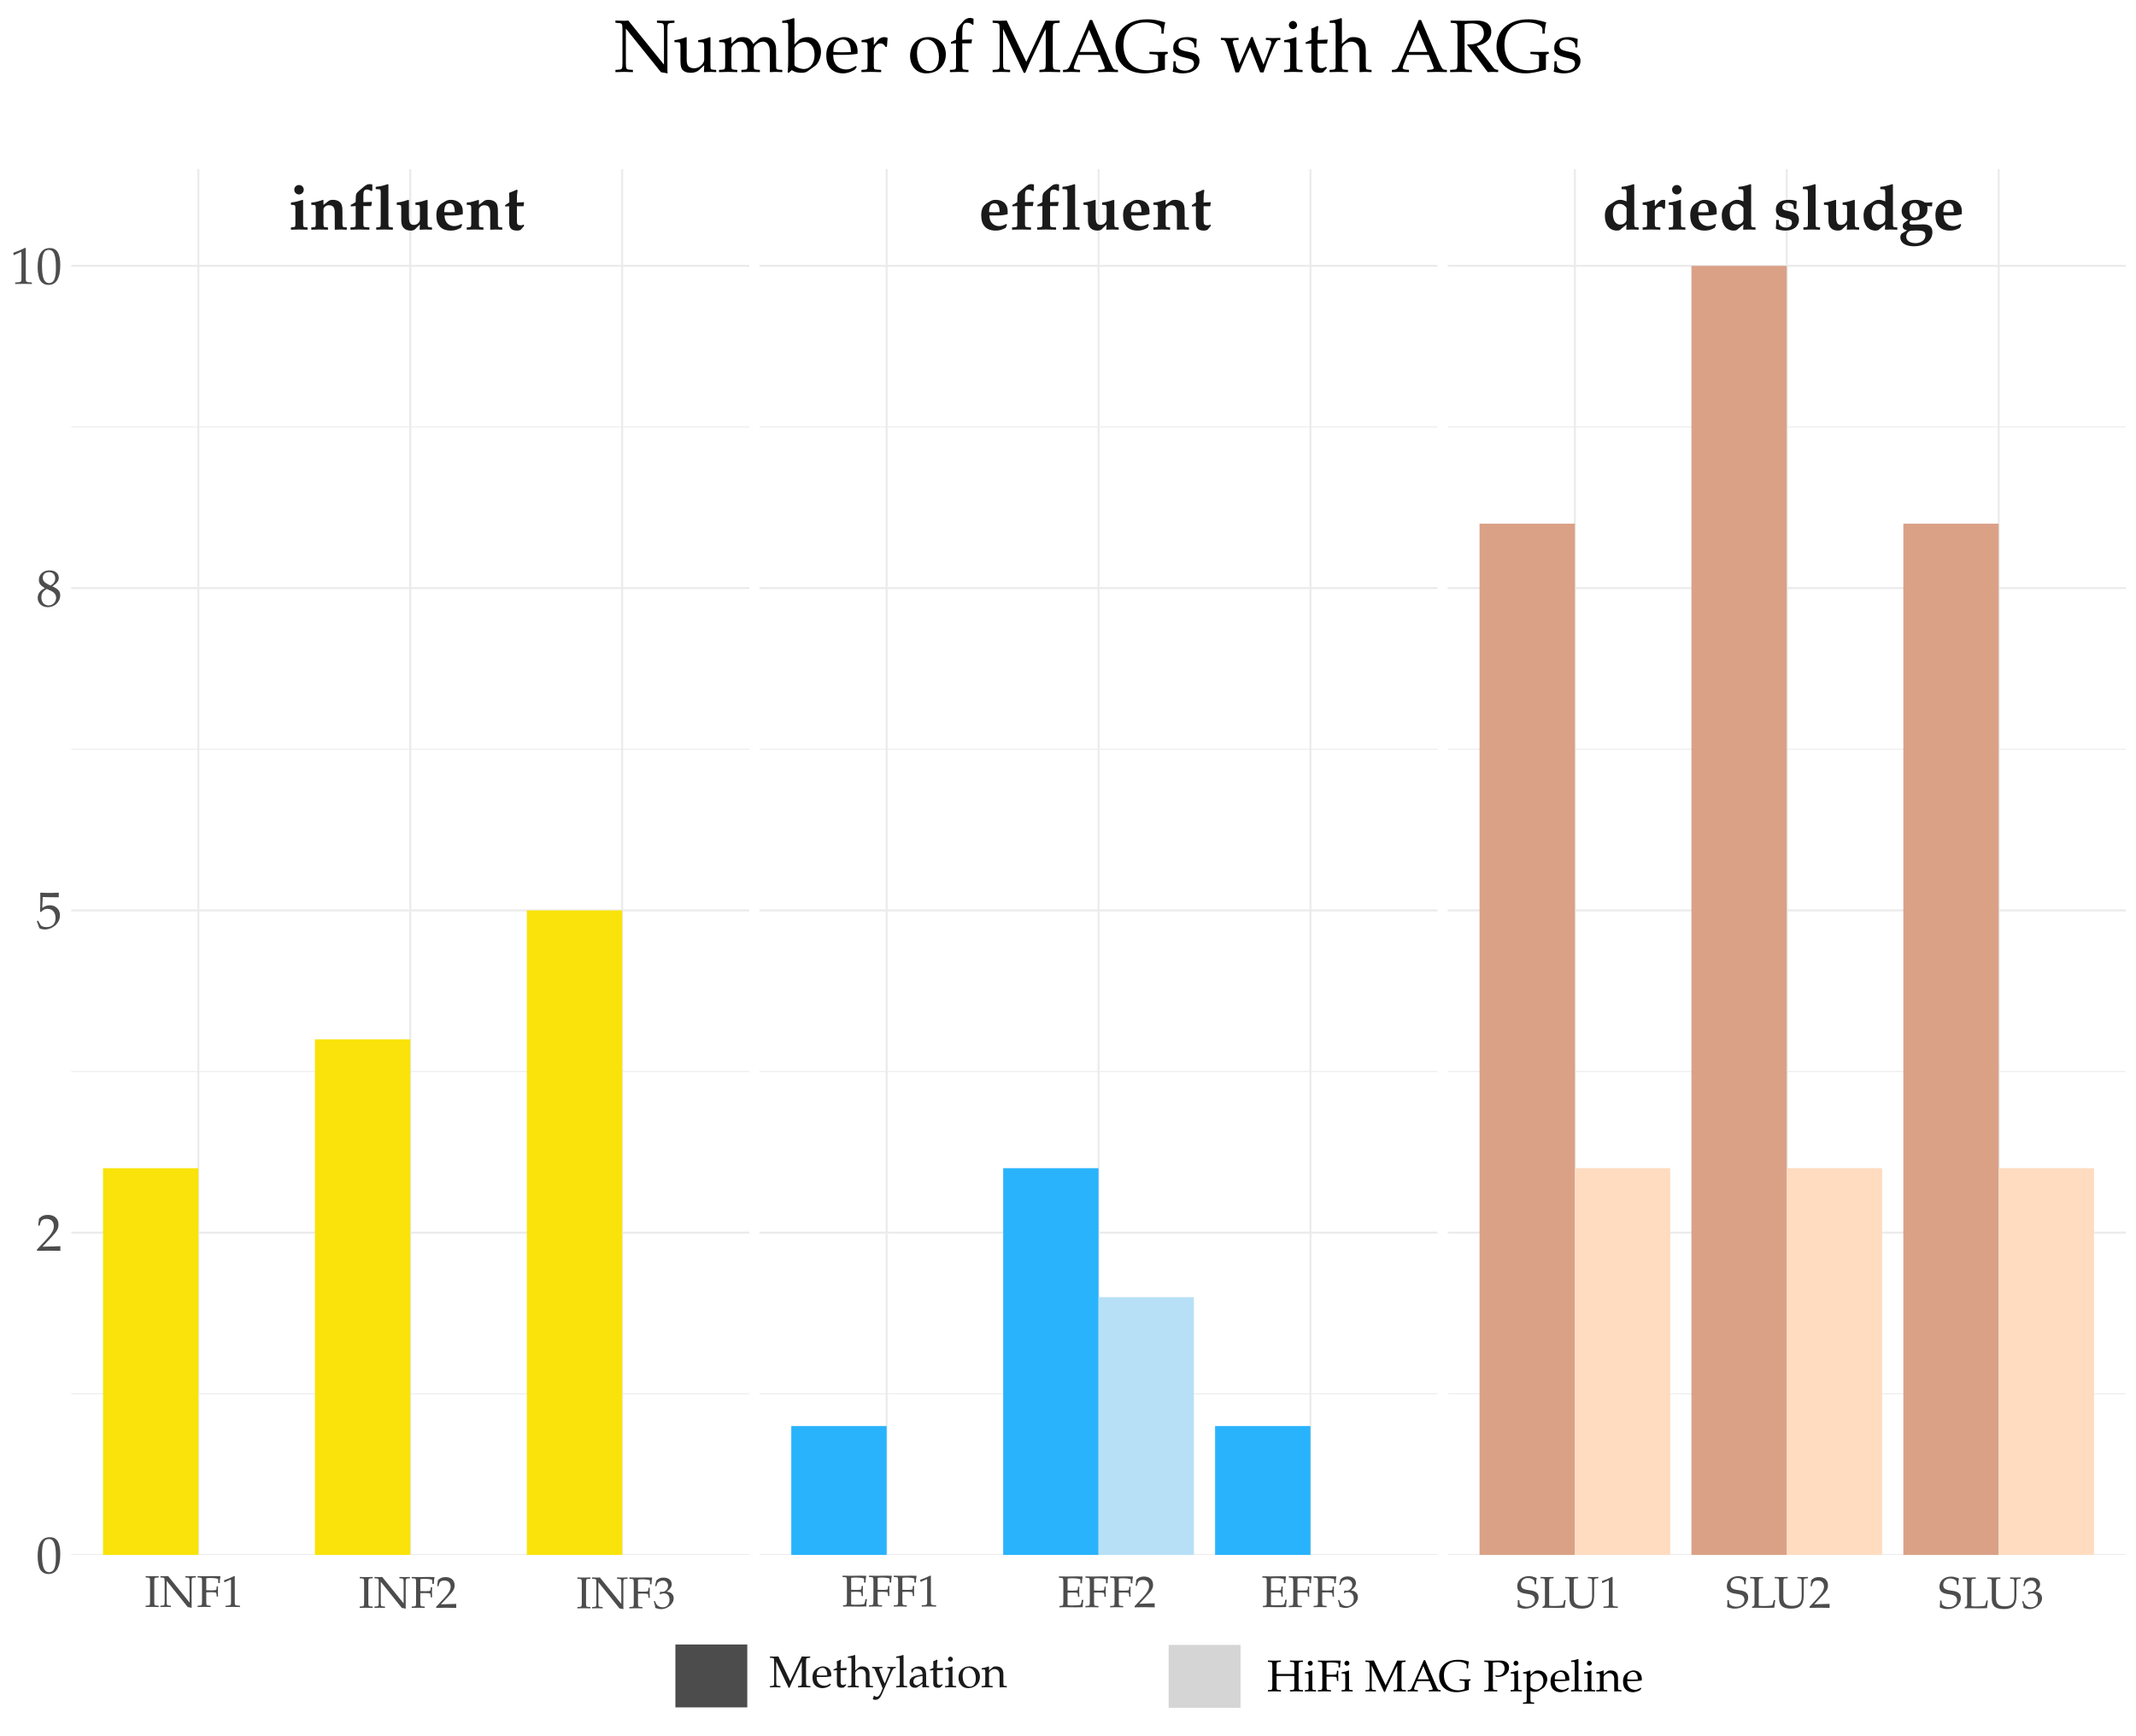
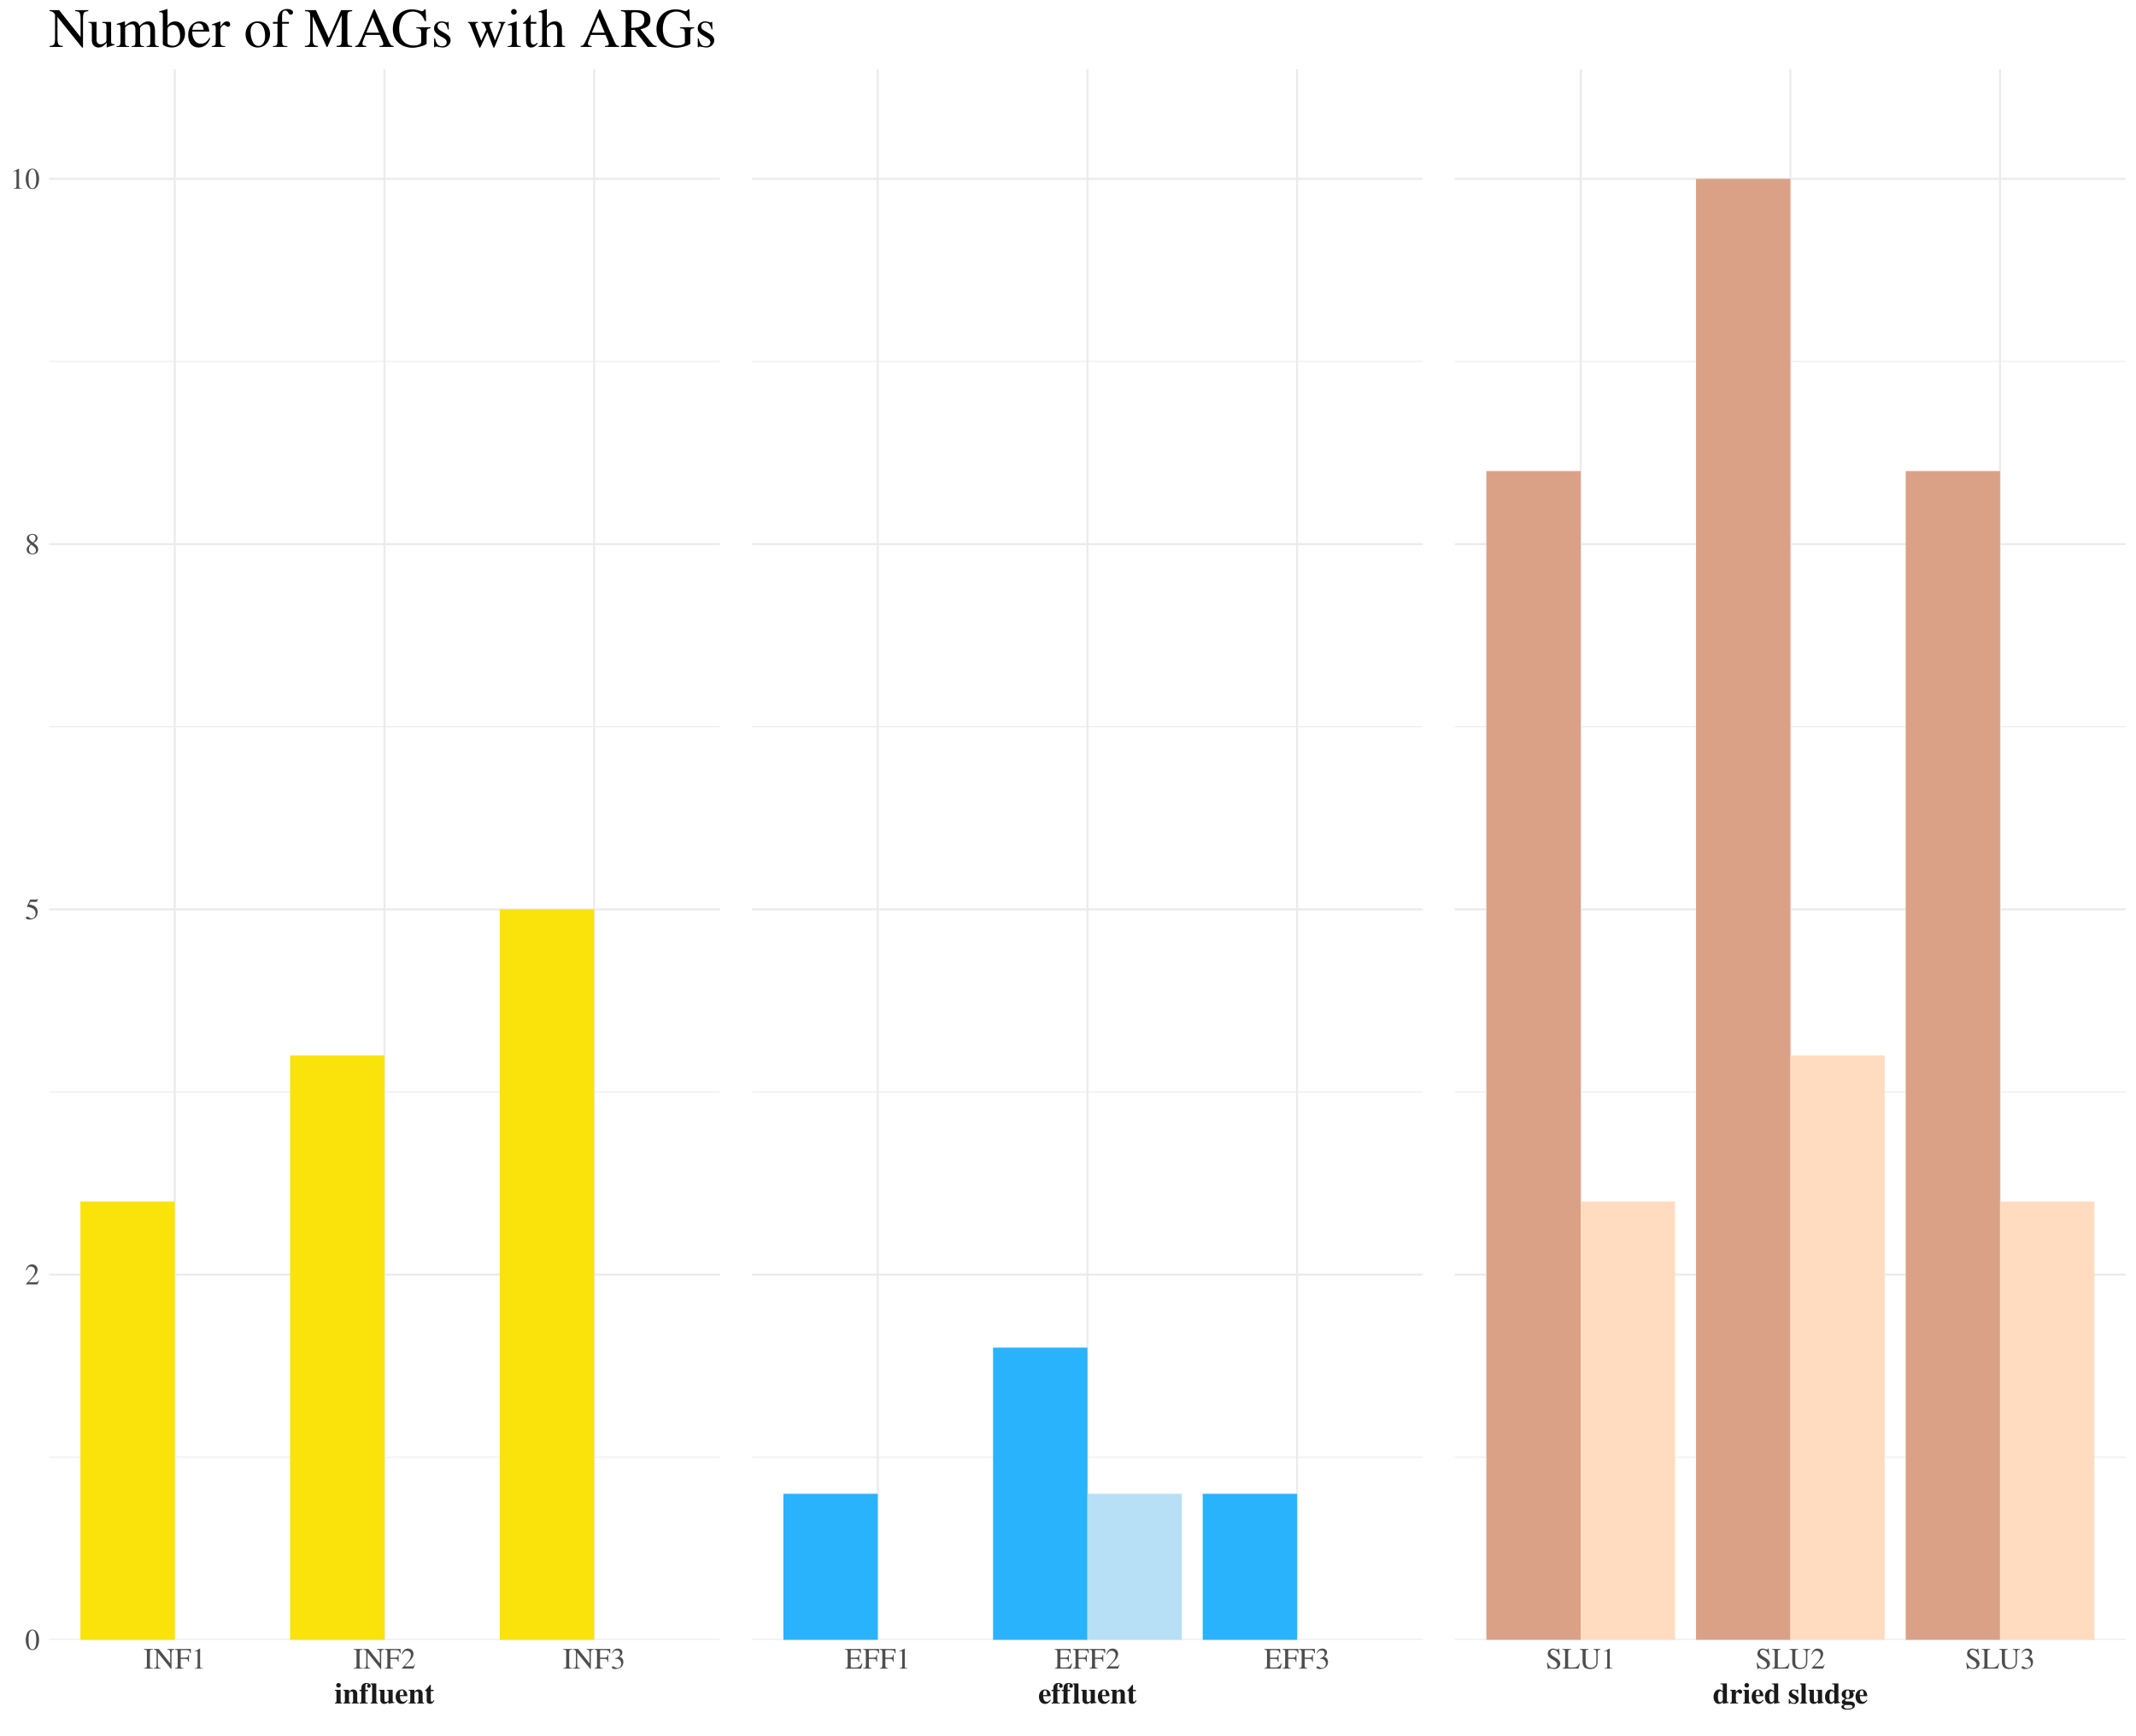
- <svg xmlns="http://www.w3.org/2000/svg" class="svglite" width="1152.00pt" height="936.00pt" viewBox="0 0 1152.00 936.00" version="1.1" id="svg73">
-   <defs id="defs1">
-     <style type="text/css" id="style1">
+ <svg xmlns="http://www.w3.org/2000/svg" width="1152.00pt" height="936.00pt" viewBox="0 0 1152.00 936.00">
+   <g class="svglite">
+     <defs>
+       <style type="text/css">
    .svglite line, .svglite polyline, .svglite polygon, .svglite path, .svglite rect, .svglite circle {
      fill: none;
      stroke: #000000;
      stroke-linecap: round;
      stroke-linejoin: round;
      stroke-miterlimit: 10.00;
    }
    .svglite text {
      white-space: pre;
    }
+     .svglite g.glyphgroup path {
+       fill: inherit;
+       stroke: none;
+     }
  </style>
-   </defs>
-   <rect width="100%" height="100%" style="stroke: none; fill: none;" id="rect1" />
-   <defs id="defs2">
-     <clipPath id="cpMC4wMHwxMTUyLjAwfDAuMDB8OTM2LjAw">
-       <rect x="0.00" y="0.00" width="1152.00" height="936.00" id="rect2" />
-     </clipPath>
-   </defs>
-   <g clip-path="url(#cpMC4wMHwxMTUyLjAwfDAuMDB8OTM2LjAw)" id="g2" />
-   <defs id="defs3">
-     <clipPath id="cpMzguNDJ8NDA0LjEzfDkxLjI0fDgzOC43MA==">
-       <rect x="38.42" y="91.24" width="365.71" height="747.46" id="rect3" />
-     </clipPath>
-   </defs>
-   <g clip-path="url(#cpMzguNDJ8NDA0LjEzfDkxLjI0fDgzOC43MA==)" id="g19">
-     <polyline points="38.42,751.79 404.13,751.79 " style="stroke-width: 0.53; stroke: #EBEBEB; stroke-linecap: butt;" id="polyline3" />
-     <polyline points="38.42,577.96 404.13,577.96 " style="stroke-width: 0.53; stroke: #EBEBEB; stroke-linecap: butt;" id="polyline4" />
-     <polyline points="38.42,404.13 404.13,404.13 " style="stroke-width: 0.53; stroke: #EBEBEB; stroke-linecap: butt;" id="polyline5" />
-     <polyline points="38.42,230.30 404.13,230.30 " style="stroke-width: 0.53; stroke: #EBEBEB; stroke-linecap: butt;" id="polyline6" />
-     <polyline points="38.42,838.70 404.13,838.70 " style="stroke-width: 1.07; stroke: #EBEBEB; stroke-linecap: butt;" id="polyline7" />
-     <polyline points="38.42,664.87 404.13,664.87 " style="stroke-width: 1.07; stroke: #EBEBEB; stroke-linecap: butt;" id="polyline8" />
-     <polyline points="38.42,491.04 404.13,491.04 " style="stroke-width: 1.07; stroke: #EBEBEB; stroke-linecap: butt;" id="polyline9" />
-     <polyline points="38.42,317.21 404.13,317.21 " style="stroke-width: 1.07; stroke: #EBEBEB; stroke-linecap: butt;" id="polyline10" />
-     <polyline points="38.42,143.39 404.13,143.39 " style="stroke-width: 1.07; stroke: #EBEBEB; stroke-linecap: butt;" id="polyline11" />
-     <polyline points="106.99,838.70 106.99,91.24 " style="stroke-width: 1.07; stroke: #EBEBEB; stroke-linecap: butt;" id="polyline12" />
-     <polyline points="221.28,838.70 221.28,91.24 " style="stroke-width: 1.07; stroke: #EBEBEB; stroke-linecap: butt;" id="polyline13" />
-     <polyline points="335.56,838.70 335.56,91.24 " style="stroke-width: 1.07; stroke: #EBEBEB; stroke-linecap: butt;" id="polyline14" />
-     <rect x="55.56" y="630.11" width="51.43" height="208.59" style="stroke-width: 1.07; stroke: none; stroke-linecap: butt; stroke-linejoin: miter; fill: #F9E30A;" id="rect14" />
-     <rect x="169.85" y="560.57" width="51.43" height="278.13" style="stroke-width: 1.07; stroke: none; stroke-linecap: butt; stroke-linejoin: miter; fill: #F9E30A;" id="rect15" />
-     <rect x="284.13" y="491.04" width="51.43" height="347.66" style="stroke-width: 1.07; stroke: none; stroke-linecap: butt; stroke-linejoin: miter; fill: #F9E30A;" id="rect16" />
-     <rect x="106.99" y="838.70" width="51.43" height="0.00" style="stroke-width: 1.07; stroke: none; stroke-linecap: butt; stroke-linejoin: miter; fill: #F9F5DE;" id="rect17" />
-     <rect x="221.28" y="838.70" width="51.43" height="0.00" style="stroke-width: 1.07; stroke: none; stroke-linecap: butt; stroke-linejoin: miter; fill: #F9F5DE;" id="rect18" />
-     <rect x="335.56" y="838.70" width="51.43" height="0.00" style="stroke-width: 1.07; stroke: none; stroke-linecap: butt; stroke-linejoin: miter; fill: #F9F5DE;" id="rect19" />
+     </defs>
+     <rect width="100%" height="100%" style="stroke: none; fill: none;" />
+     <defs>
+       <clipPath id="cpMC4wMHwxMTUyLjAwfDAuMDB8OTM2LjAw">
+         <rect x="0.00" y="0.00" width="1152.00" height="936.00" />
+       </clipPath>
+     </defs>
+     <g clip-path="url(#cpMC4wMHwxMTUyLjAwfDAuMDB8OTM2LjAw)">
+ </g>
+     <defs>
+       <clipPath id="cpMjYuNDF8Mzg4LjI2fDM3LjM3fDg4NC40OA==">
+         <rect x="26.41" y="37.37" width="361.85" height="847.11" />
+       </clipPath>
+     </defs>
+     <g clip-path="url(#cpMjYuNDF8Mzg4LjI2fDM3LjM3fDg4NC40OA==)">
+       <polyline points="26.41,785.98 388.26,785.98 " style="stroke-width: 0.53; stroke: #EBEBEB; stroke-linecap: butt;" />
+       <polyline points="26.41,588.98 388.26,588.98 " style="stroke-width: 0.53; stroke: #EBEBEB; stroke-linecap: butt;" />
+       <polyline points="26.41,391.97 388.26,391.97 " style="stroke-width: 0.53; stroke: #EBEBEB; stroke-linecap: butt;" />
+       <polyline points="26.41,194.97 388.26,194.97 " style="stroke-width: 0.53; stroke: #EBEBEB; stroke-linecap: butt;" />
+       <polyline points="26.41,884.48 388.26,884.48 " style="stroke-width: 1.07; stroke: #EBEBEB; stroke-linecap: butt;" />
+       <polyline points="26.41,687.48 388.26,687.48 " style="stroke-width: 1.07; stroke: #EBEBEB; stroke-linecap: butt;" />
+       <polyline points="26.41,490.48 388.26,490.48 " style="stroke-width: 1.07; stroke: #EBEBEB; stroke-linecap: butt;" />
+       <polyline points="26.41,293.47 388.26,293.47 " style="stroke-width: 1.07; stroke: #EBEBEB; stroke-linecap: butt;" />
+       <polyline points="26.41,96.47 388.26,96.47 " style="stroke-width: 1.07; stroke: #EBEBEB; stroke-linecap: butt;" />
+       <polyline points="94.26,884.48 94.26,37.37 " style="stroke-width: 1.07; stroke: #EBEBEB; stroke-linecap: butt;" />
+       <polyline points="207.34,884.48 207.34,37.37 " style="stroke-width: 1.07; stroke: #EBEBEB; stroke-linecap: butt;" />
+       <polyline points="320.41,884.48 320.41,37.37 " style="stroke-width: 1.07; stroke: #EBEBEB; stroke-linecap: butt;" />
+       <rect x="43.37" y="648.08" width="50.89" height="236.40" style="stroke-width: 1.07; stroke: none; stroke-linecap: butt; stroke-linejoin: miter; fill: #F9E30A;" />
+       <rect x="156.45" y="569.28" width="50.89" height="315.21" style="stroke-width: 1.07; stroke: none; stroke-linecap: butt; stroke-linejoin: miter; fill: #F9E30A;" />
+       <rect x="269.53" y="490.48" width="50.89" height="394.01" style="stroke-width: 1.07; stroke: none; stroke-linecap: butt; stroke-linejoin: miter; fill: #F9E30A;" />
+       <rect x="94.26" y="884.48" width="50.89" height="0.00" style="stroke-width: 1.07; stroke: none; stroke-linecap: butt; stroke-linejoin: miter; fill: #F9F5DE;" />
+       <rect x="207.34" y="884.48" width="50.89" height="0.00" style="stroke-width: 1.07; stroke: none; stroke-linecap: butt; stroke-linejoin: miter; fill: #F9F5DE;" />
+       <rect x="320.41" y="884.48" width="50.89" height="0.00" style="stroke-width: 1.07; stroke: none; stroke-linecap: butt; stroke-linejoin: miter; fill: #F9F5DE;" />
+     </g>
+     <g clip-path="url(#cpMC4wMHwxMTUyLjAwfDAuMDB8OTM2LjAw)">
+ </g>
+     <defs>
+       <clipPath id="cpNDA1LjU0fDc2Ny4zOXwzNy4zN3w4ODQuNDg=">
+         <rect x="405.54" y="37.37" width="361.85" height="847.11" />
+       </clipPath>
+     </defs>
+     <g clip-path="url(#cpNDA1LjU0fDc2Ny4zOXwzNy4zN3w4ODQuNDg=)">
+       <polyline points="405.54,785.98 767.39,785.98 " style="stroke-width: 0.53; stroke: #EBEBEB; stroke-linecap: butt;" />
+       <polyline points="405.54,588.98 767.39,588.98 " style="stroke-width: 0.53; stroke: #EBEBEB; stroke-linecap: butt;" />
+       <polyline points="405.54,391.97 767.39,391.97 " style="stroke-width: 0.53; stroke: #EBEBEB; stroke-linecap: butt;" />
+       <polyline points="405.54,194.97 767.39,194.97 " style="stroke-width: 0.53; stroke: #EBEBEB; stroke-linecap: butt;" />
+       <polyline points="405.54,884.48 767.39,884.48 " style="stroke-width: 1.07; stroke: #EBEBEB; stroke-linecap: butt;" />
+       <polyline points="405.54,687.48 767.39,687.48 " style="stroke-width: 1.07; stroke: #EBEBEB; stroke-linecap: butt;" />
+       <polyline points="405.54,490.48 767.39,490.48 " style="stroke-width: 1.07; stroke: #EBEBEB; stroke-linecap: butt;" />
+       <polyline points="405.54,293.47 767.39,293.47 " style="stroke-width: 1.07; stroke: #EBEBEB; stroke-linecap: butt;" />
+       <polyline points="405.54,96.47 767.39,96.47 " style="stroke-width: 1.07; stroke: #EBEBEB; stroke-linecap: butt;" />
+       <polyline points="473.39,884.48 473.39,37.37 " style="stroke-width: 1.07; stroke: #EBEBEB; stroke-linecap: butt;" />
+       <polyline points="586.47,884.48 586.47,37.37 " style="stroke-width: 1.07; stroke: #EBEBEB; stroke-linecap: butt;" />
+       <polyline points="699.54,884.48 699.54,37.37 " style="stroke-width: 1.07; stroke: #EBEBEB; stroke-linecap: butt;" />
+       <rect x="422.50" y="805.68" width="50.89" height="78.80" style="stroke-width: 1.07; stroke: none; stroke-linecap: butt; stroke-linejoin: miter; fill: #29B3FC;" />
+       <rect x="535.58" y="726.88" width="50.89" height="157.60" style="stroke-width: 1.07; stroke: none; stroke-linecap: butt; stroke-linejoin: miter; fill: #29B3FC;" />
+       <rect x="648.66" y="805.68" width="50.89" height="78.80" style="stroke-width: 1.07; stroke: none; stroke-linecap: butt; stroke-linejoin: miter; fill: #29B3FC;" />
+       <rect x="473.39" y="884.48" width="50.89" height="0.00" style="stroke-width: 1.07; stroke: none; stroke-linecap: butt; stroke-linejoin: miter; fill: #B7E0F6;" />
+       <rect x="586.47" y="805.68" width="50.89" height="78.80" style="stroke-width: 1.07; stroke: none; stroke-linecap: butt; stroke-linejoin: miter; fill: #B7E0F6;" />
+       <rect x="699.54" y="884.48" width="50.89" height="0.00" style="stroke-width: 1.07; stroke: none; stroke-linecap: butt; stroke-linejoin: miter; fill: #B7E0F6;" />
+     </g>
+     <g clip-path="url(#cpMC4wMHwxMTUyLjAwfDAuMDB8OTM2LjAw)">
+ </g>
+     <defs>
+       <clipPath id="cpNzg0LjY3fDExNDYuNTJ8MzcuMzd8ODg0LjQ4">
+         <rect x="784.67" y="37.37" width="361.85" height="847.11" />
+       </clipPath>
+     </defs>
+     <g clip-path="url(#cpNzg0LjY3fDExNDYuNTJ8MzcuMzd8ODg0LjQ4)">
+       <polyline points="784.67,785.98 1146.52,785.98 " style="stroke-width: 0.53; stroke: #EBEBEB; stroke-linecap: butt;" />
+       <polyline points="784.67,588.98 1146.52,588.98 " style="stroke-width: 0.53; stroke: #EBEBEB; stroke-linecap: butt;" />
+       <polyline points="784.67,391.97 1146.52,391.97 " style="stroke-width: 0.53; stroke: #EBEBEB; stroke-linecap: butt;" />
+       <polyline points="784.67,194.97 1146.52,194.97 " style="stroke-width: 0.53; stroke: #EBEBEB; stroke-linecap: butt;" />
+       <polyline points="784.67,884.48 1146.52,884.48 " style="stroke-width: 1.07; stroke: #EBEBEB; stroke-linecap: butt;" />
+       <polyline points="784.67,687.48 1146.52,687.48 " style="stroke-width: 1.07; stroke: #EBEBEB; stroke-linecap: butt;" />
+       <polyline points="784.67,490.48 1146.52,490.48 " style="stroke-width: 1.07; stroke: #EBEBEB; stroke-linecap: butt;" />
+       <polyline points="784.67,293.47 1146.52,293.47 " style="stroke-width: 1.07; stroke: #EBEBEB; stroke-linecap: butt;" />
+       <polyline points="784.67,96.47 1146.52,96.47 " style="stroke-width: 1.07; stroke: #EBEBEB; stroke-linecap: butt;" />
+       <polyline points="852.52,884.48 852.52,37.37 " style="stroke-width: 1.07; stroke: #EBEBEB; stroke-linecap: butt;" />
+       <polyline points="965.60,884.48 965.60,37.37 " style="stroke-width: 1.07; stroke: #EBEBEB; stroke-linecap: butt;" />
+       <polyline points="1078.67,884.48 1078.67,37.37 " style="stroke-width: 1.07; stroke: #EBEBEB; stroke-linecap: butt;" />
+       <rect x="801.63" y="254.07" width="50.89" height="630.41" style="stroke-width: 1.07; stroke: none; stroke-linecap: butt; stroke-linejoin: miter; fill: #DAA187;" />
+       <rect x="914.71" y="96.47" width="50.89" height="788.01" style="stroke-width: 1.07; stroke: none; stroke-linecap: butt; stroke-linejoin: miter; fill: #DAA187;" />
+       <rect x="1027.79" y="254.07" width="50.89" height="630.41" style="stroke-width: 1.07; stroke: none; stroke-linecap: butt; stroke-linejoin: miter; fill: #DAA187;" />
+       <rect x="852.52" y="648.08" width="50.89" height="236.40" style="stroke-width: 1.07; stroke: none; stroke-linecap: butt; stroke-linejoin: miter; fill: #FFDCC0;" />
+       <rect x="965.60" y="569.28" width="50.89" height="315.21" style="stroke-width: 1.07; stroke: none; stroke-linecap: butt; stroke-linejoin: miter; fill: #FFDCC0;" />
+       <rect x="1078.67" y="648.08" width="50.89" height="236.40" style="stroke-width: 1.07; stroke: none; stroke-linecap: butt; stroke-linejoin: miter; fill: #FFDCC0;" />
+     </g>
+     <g clip-path="url(#cpMC4wMHwxMTUyLjAwfDAuMDB8OTM2LjAw)">
+ </g>
+     <defs>
+       <clipPath id="cpMjYuNDF8Mzg4LjI2fDkwNi4yNHw5MzAuNTI=">
+         <rect x="26.41" y="906.24" width="361.85" height="24.28" />
+       </clipPath>
+     </defs>
+     <g clip-path="url(#cpMjYuNDF8Mzg4LjI2fDkwNi4yNHw5MzAuNTI=)">
+       <text x="207.34" y="918.81" text-anchor="middle" style="font-size: 16.00px; font-weight: bold;fill: #1A1A1A; font-family: &quot;Times&quot;;" textLength="52.52px" lengthAdjust="spacingAndGlyphs">influent</text>
+     </g>
+     <g clip-path="url(#cpMC4wMHwxMTUyLjAwfDAuMDB8OTM2LjAw)">
+ </g>
+     <defs>
+       <clipPath id="cpNDA1LjU0fDc2Ny4zOXw5MDYuMjR8OTMwLjUy">
+         <rect x="405.54" y="906.24" width="361.85" height="24.28" />
+       </clipPath>
+     </defs>
+     <g clip-path="url(#cpNDA1LjU0fDc2Ny4zOXw5MDYuMjR8OTMwLjUy)">
+       <text x="586.47" y="918.81" text-anchor="middle" style="font-size: 16.00px; font-weight: bold;fill: #1A1A1A; font-family: &quot;Times&quot;;" textLength="51.59px" lengthAdjust="spacingAndGlyphs">effluent</text>
+     </g>
+     <g clip-path="url(#cpMC4wMHwxMTUyLjAwfDAuMDB8OTM2LjAw)">
+ </g>
+     <defs>
+       <clipPath id="cpNzg0LjY3fDExNDYuNTJ8OTA2LjI0fDkzMC41Mg==">
+         <rect x="784.67" y="906.24" width="361.85" height="24.28" />
+       </clipPath>
+     </defs>
+     <g clip-path="url(#cpNzg0LjY3fDExNDYuNTJ8OTA2LjI0fDkzMC41Mg==)">
+       <text x="965.60" y="918.81" text-anchor="middle" style="font-size: 16.00px; font-weight: bold;fill: #1A1A1A; font-family: &quot;Times&quot;;" textLength="84.09px" lengthAdjust="spacingAndGlyphs">dried sludge</text>
+     </g>
+     <g clip-path="url(#cpMC4wMHwxMTUyLjAwfDAuMDB8OTM2LjAw)">
+       <text x="94.26" y="900.01" text-anchor="middle" style="font-size: 16.00px;fill: #4D4D4D; font-family: &quot;Times&quot;;" textLength="33.80px" lengthAdjust="spacingAndGlyphs">INF1</text>
+       <text x="207.34" y="900.01" text-anchor="middle" style="font-size: 16.00px;fill: #4D4D4D; font-family: &quot;Times&quot;;" textLength="33.80px" lengthAdjust="spacingAndGlyphs">INF2</text>
+       <text x="320.41" y="900.01" text-anchor="middle" style="font-size: 16.00px;fill: #4D4D4D; font-family: &quot;Times&quot;;" textLength="33.80px" lengthAdjust="spacingAndGlyphs">INF3</text>
+       <text x="473.39" y="900.01" text-anchor="middle" style="font-size: 16.00px;fill: #4D4D4D; font-family: &quot;Times&quot;;" textLength="35.59px" lengthAdjust="spacingAndGlyphs">EFF1</text>
+       <text x="586.47" y="900.01" text-anchor="middle" style="font-size: 16.00px;fill: #4D4D4D; font-family: &quot;Times&quot;;" textLength="35.59px" lengthAdjust="spacingAndGlyphs">EFF2</text>
+       <text x="699.54" y="900.01" text-anchor="middle" style="font-size: 16.00px;fill: #4D4D4D; font-family: &quot;Times&quot;;" textLength="35.59px" lengthAdjust="spacingAndGlyphs">EFF3</text>
+       <text x="852.52" y="900.01" text-anchor="middle" style="font-size: 16.00px;fill: #4D4D4D; font-family: &quot;Times&quot;;" textLength="38.25px" lengthAdjust="spacingAndGlyphs">SLU1</text>
+       <text x="965.60" y="900.01" text-anchor="middle" style="font-size: 16.00px;fill: #4D4D4D; font-family: &quot;Times&quot;;" textLength="38.25px" lengthAdjust="spacingAndGlyphs">SLU2</text>
+       <text x="1078.67" y="900.01" text-anchor="middle" style="font-size: 16.00px;fill: #4D4D4D; font-family: &quot;Times&quot;;" textLength="38.25px" lengthAdjust="spacingAndGlyphs">SLU3</text>
+       <text x="21.48" y="889.78" text-anchor="end" style="font-size: 16.00px;fill: #4D4D4D; font-family: &quot;Times&quot;;" textLength="8.00px" lengthAdjust="spacingAndGlyphs">0</text>
+       <text x="21.48" y="692.77" text-anchor="end" style="font-size: 16.00px;fill: #4D4D4D; font-family: &quot;Times&quot;;" textLength="8.00px" lengthAdjust="spacingAndGlyphs">2</text>
+       <text x="21.48" y="495.77" text-anchor="end" style="font-size: 16.00px;fill: #4D4D4D; font-family: &quot;Times&quot;;" textLength="8.00px" lengthAdjust="spacingAndGlyphs">5</text>
+       <text x="21.48" y="298.77" text-anchor="end" style="font-size: 16.00px;fill: #4D4D4D; font-family: &quot;Times&quot;;" textLength="8.00px" lengthAdjust="spacingAndGlyphs">8</text>
+       <text x="21.48" y="101.77" text-anchor="end" style="font-size: 16.00px;fill: #4D4D4D; font-family: &quot;Times&quot;;" textLength="16.00px" lengthAdjust="spacingAndGlyphs">10</text>
+       <text x="26.41" y="25.33" style="font-size: 30.00px; font-family: &quot;Times&quot;;" textLength="361.69px" lengthAdjust="spacingAndGlyphs">Number of MAGs with ARGs</text>
+     </g>
  </g>
-   <g clip-path="url(#cpMC4wMHwxMTUyLjAwfDAuMDB8OTM2LjAw)" id="g20" />
-   <defs id="defs20">
-     <clipPath id="cpNDA5LjYxfDc3NS4zM3w5MS4yNHw4MzguNzA=">
-       <rect x="409.61" y="91.24" width="365.71" height="747.46" id="rect20" />
-     </clipPath>
-   </defs>
-   <g clip-path="url(#cpNDA5LjYxfDc3NS4zM3w5MS4yNHw4MzguNzA=)" id="g36">
-     <polyline points="409.61,751.79 775.33,751.79 " style="stroke-width: 0.53; stroke: #EBEBEB; stroke-linecap: butt;" id="polyline20" />
-     <polyline points="409.61,577.96 775.33,577.96 " style="stroke-width: 0.53; stroke: #EBEBEB; stroke-linecap: butt;" id="polyline21" />
-     <polyline points="409.61,404.13 775.33,404.13 " style="stroke-width: 0.53; stroke: #EBEBEB; stroke-linecap: butt;" id="polyline22" />
-     <polyline points="409.61,230.30 775.33,230.30 " style="stroke-width: 0.53; stroke: #EBEBEB; stroke-linecap: butt;" id="polyline23" />
-     <polyline points="409.61,838.70 775.33,838.70 " style="stroke-width: 1.07; stroke: #EBEBEB; stroke-linecap: butt;" id="polyline24" />
-     <polyline points="409.61,664.87 775.33,664.87 " style="stroke-width: 1.07; stroke: #EBEBEB; stroke-linecap: butt;" id="polyline25" />
-     <polyline points="409.61,491.04 775.33,491.04 " style="stroke-width: 1.07; stroke: #EBEBEB; stroke-linecap: butt;" id="polyline26" />
-     <polyline points="409.61,317.21 775.33,317.21 " style="stroke-width: 1.07; stroke: #EBEBEB; stroke-linecap: butt;" id="polyline27" />
-     <polyline points="409.61,143.39 775.33,143.39 " style="stroke-width: 1.07; stroke: #EBEBEB; stroke-linecap: butt;" id="polyline28" />
-     <polyline points="478.18,838.70 478.18,91.24 " style="stroke-width: 1.07; stroke: #EBEBEB; stroke-linecap: butt;" id="polyline29" />
-     <polyline points="592.47,838.70 592.47,91.24 " style="stroke-width: 1.07; stroke: #EBEBEB; stroke-linecap: butt;" id="polyline30" />
-     <polyline points="706.76,838.70 706.76,91.24 " style="stroke-width: 1.07; stroke: #EBEBEB; stroke-linecap: butt;" id="polyline31" />
-     <rect x="426.76" y="769.17" width="51.43" height="69.53" style="stroke-width: 1.07; stroke: none; stroke-linecap: butt; stroke-linejoin: miter; fill: #29B3FC;" id="rect31" />
-     <rect x="541.04" y="630.11" width="51.43" height="208.59" style="stroke-width: 1.07; stroke: none; stroke-linecap: butt; stroke-linejoin: miter; fill: #29B3FC;" id="rect32" />
-     <rect x="655.33" y="769.17" width="51.43" height="69.53" style="stroke-width: 1.07; stroke: none; stroke-linecap: butt; stroke-linejoin: miter; fill: #29B3FC;" id="rect33" />
-     <rect x="478.18" y="838.70" width="51.43" height="0.00" style="stroke-width: 1.07; stroke: none; stroke-linecap: butt; stroke-linejoin: miter; fill: #B7E0F6;" id="rect34" />
-     <rect x="592.47" y="699.64" width="51.43" height="139.06" style="stroke-width: 1.07; stroke: none; stroke-linecap: butt; stroke-linejoin: miter; fill: #B7E0F6;" id="rect35" />
-     <rect x="706.76" y="838.70" width="51.43" height="0.00" style="stroke-width: 1.07; stroke: none; stroke-linecap: butt; stroke-linejoin: miter; fill: #B7E0F6;" id="rect36" />
-   </g>
-   <g clip-path="url(#cpMC4wMHwxMTUyLjAwfDAuMDB8OTM2LjAw)" id="g37" />
-   <defs id="defs37">
-     <clipPath id="cpNzgwLjgxfDExNDYuNTJ8OTEuMjR8ODM4Ljcw">
-       <rect x="780.81" y="91.24" width="365.71" height="747.46" id="rect37" />
-     </clipPath>
-   </defs>
-   <g clip-path="url(#cpNzgwLjgxfDExNDYuNTJ8OTEuMjR8ODM4Ljcw)" id="g53">
-     <polyline points="780.81,751.79 1146.52,751.79 " style="stroke-width: 0.53; stroke: #EBEBEB; stroke-linecap: butt;" id="polyline37" />
-     <polyline points="780.81,577.96 1146.52,577.96 " style="stroke-width: 0.53; stroke: #EBEBEB; stroke-linecap: butt;" id="polyline38" />
-     <polyline points="780.81,404.13 1146.52,404.13 " style="stroke-width: 0.53; stroke: #EBEBEB; stroke-linecap: butt;" id="polyline39" />
-     <polyline points="780.81,230.30 1146.52,230.30 " style="stroke-width: 0.53; stroke: #EBEBEB; stroke-linecap: butt;" id="polyline40" />
-     <polyline points="780.81,838.70 1146.52,838.70 " style="stroke-width: 1.07; stroke: #EBEBEB; stroke-linecap: butt;" id="polyline41" />
-     <polyline points="780.81,664.87 1146.52,664.87 " style="stroke-width: 1.07; stroke: #EBEBEB; stroke-linecap: butt;" id="polyline42" />
-     <polyline points="780.81,491.04 1146.52,491.04 " style="stroke-width: 1.07; stroke: #EBEBEB; stroke-linecap: butt;" id="polyline43" />
-     <polyline points="780.81,317.21 1146.52,317.21 " style="stroke-width: 1.07; stroke: #EBEBEB; stroke-linecap: butt;" id="polyline44" />
-     <polyline points="780.81,143.39 1146.52,143.39 " style="stroke-width: 1.07; stroke: #EBEBEB; stroke-linecap: butt;" id="polyline45" />
-     <polyline points="849.38,838.70 849.38,91.24 " style="stroke-width: 1.07; stroke: #EBEBEB; stroke-linecap: butt;" id="polyline46" />
-     <polyline points="963.66,838.70 963.66,91.24 " style="stroke-width: 1.07; stroke: #EBEBEB; stroke-linecap: butt;" id="polyline47" />
-     <polyline points="1077.95,838.70 1077.95,91.24 " style="stroke-width: 1.07; stroke: #EBEBEB; stroke-linecap: butt;" id="polyline48" />
-     <rect x="797.95" y="282.45" width="51.43" height="556.25" style="stroke-width: 1.07; stroke: none; stroke-linecap: butt; stroke-linejoin: miter; fill: #DAA187;" id="rect48" />
-     <rect x="912.23" y="143.39" width="51.43" height="695.31" style="stroke-width: 1.07; stroke: none; stroke-linecap: butt; stroke-linejoin: miter; fill: #DAA187;" id="rect49" />
-     <rect x="1026.52" y="282.45" width="51.43" height="556.25" style="stroke-width: 1.07; stroke: none; stroke-linecap: butt; stroke-linejoin: miter; fill: #DAA187;" id="rect50" />
-     <rect x="849.38" y="630.11" width="51.43" height="208.59" style="stroke-width: 1.07; stroke: none; stroke-linecap: butt; stroke-linejoin: miter; fill: #FFDCC0;" id="rect51" />
-     <rect x="963.66" y="630.11" width="51.43" height="208.59" style="stroke-width: 1.07; stroke: none; stroke-linecap: butt; stroke-linejoin: miter; fill: #FFDCC0;" id="rect52" />
-     <rect x="1077.95" y="630.11" width="51.43" height="208.59" style="stroke-width: 1.07; stroke: none; stroke-linecap: butt; stroke-linejoin: miter; fill: #FFDCC0;" id="rect53" />
-   </g>
-   <g clip-path="url(#cpMC4wMHwxMTUyLjAwfDAuMDB8OTM2LjAw)" id="g54" />
-   <defs id="defs54">
-     <clipPath id="cpMzguNDJ8NDA0LjEzfDQ5LjgxfDkxLjI0">
-       <rect x="38.42" y="49.81" width="365.71" height="41.43" id="rect54" />
-     </clipPath>
-   </defs>
-   <g clip-path="url(#cpMzguNDJ8NDA0LjEzfDQ5LjgxfDkxLjI0)" id="g55" transform="translate(-1.893333,41.65333)">
-     <text x="221.28" y="82.14" text-anchor="middle" style="font-weight:bold;font-size:34px;font-family:Palatino;fill:#1a1a1a" textLength="126.48" lengthAdjust="spacingAndGlyphs" id="text54">influent</text>
-   </g>
-   <g clip-path="url(#cpMC4wMHwxMTUyLjAwfDAuMDB8OTM2LjAw)" id="g56" transform="translate(-1.893333,41.65333)" />
-   <defs id="defs56">
-     <clipPath id="cpNDA5LjYxfDc3NS4zM3w0OS44MXw5MS4yNA==">
-       <rect x="409.61" y="49.81" width="365.71" height="41.43" id="rect56" />
-     </clipPath>
-   </defs>
-   <g clip-path="url(#cpNDA5LjYxfDc3NS4zM3w0OS44MXw5MS4yNA==)" id="g57" transform="translate(-1.893333,41.65333)">
-     <text x="592.47" y="82.14" text-anchor="middle" style="font-weight:bold;font-size:34px;font-family:Palatino;fill:#1a1a1a" textLength="124.03" lengthAdjust="spacingAndGlyphs" id="text56">effluent</text>
-   </g>
-   <g clip-path="url(#cpMC4wMHwxMTUyLjAwfDAuMDB8OTM2LjAw)" id="g58" transform="translate(-1.893333,41.65333)" />
-   <defs id="defs58">
-     <clipPath id="cpNzgwLjgxfDExNDYuNTJ8NDkuODF8OTEuMjQ=">
-       <rect x="780.81" y="49.81" width="365.71" height="41.43" id="rect58" />
-     </clipPath>
-   </defs>
-   <g clip-path="url(#cpNzgwLjgxfDExNDYuNTJ8NDkuODF8OTEuMjQ=)" id="g59" transform="translate(-1.893333,41.65333)">
-     <text x="963.66" y="82.14" text-anchor="middle" style="font-weight:bold;font-size:34px;font-family:Palatino;fill:#1a1a1a" textLength="195.42" lengthAdjust="spacingAndGlyphs" id="text58">dried sludge</text>
-   </g>
-   <g clip-path="url(#cpMC4wMHwxMTUyLjAwfDAuMDB8OTM2LjAw)" id="g73">
-     <text x="33.49" y="848.41" text-anchor="end" style="font-size: 28.00px;fill: #4D4D4D; font-family: &quot;Palatino&quot;;" textLength="14.00px" lengthAdjust="spacingAndGlyphs" id="text68">0</text>
-     <text x="33.49" y="674.58" text-anchor="end" style="font-size: 28.00px;fill: #4D4D4D; font-family: &quot;Palatino&quot;;" textLength="14.00px" lengthAdjust="spacingAndGlyphs" id="text69">2</text>
-     <text x="33.49" y="500.76" text-anchor="end" style="font-size: 28.00px;fill: #4D4D4D; font-family: &quot;Palatino&quot;;" textLength="14.00px" lengthAdjust="spacingAndGlyphs" id="text70">5</text>
-     <text x="33.49" y="326.93" text-anchor="end" style="font-size: 28.00px;fill: #4D4D4D; font-family: &quot;Palatino&quot;;" textLength="14.00px" lengthAdjust="spacingAndGlyphs" id="text71">8</text>
-     <text x="33.49" y="153.10" text-anchor="end" style="font-size: 28.00px;fill: #4D4D4D; font-family: &quot;Palatino&quot;;" textLength="28.01px" lengthAdjust="spacingAndGlyphs" id="text72">10</text>
-     <text x="592.47" y="38.78" text-anchor="middle" style="font-size:40px;font-family:Palatino;-inkscape-font-specification:'Palatino, Normal';font-weight:normal;font-style:normal;font-stretch:normal;font-variant:normal;font-variant-ligatures:normal;font-variant-caps:normal;font-variant-numeric:normal;font-variant-east-asian:normal;text-anchor:middle;white-space:pre" textLength="484.15px" lengthAdjust="spacingAndGlyphs" id="text73">
-       <tspan id="tspan73">Number of MAGs with ARGs</tspan>
-     </text>
-   </g>
-   <text xml:space="preserve" style="font-style:normal;font-variant:normal;font-weight:normal;font-stretch:normal;font-size:24px;font-family:Palatino;-inkscape-font-specification:'Palatino, Normal';font-variant-ligatures:normal;font-variant-caps:normal;font-variant-numeric:normal;font-variant-east-asian:normal;text-align:start;writing-mode:lr-tb;direction:ltr;text-anchor:start;white-space:pre;opacity:0.7;fill:#000000;fill-rule:evenodd;stroke-width:0" x="78.02" y="866.712" id="text74">
-     <tspan id="tspan74" style="font-style:normal;font-variant:normal;font-weight:normal;font-stretch:normal;font-size:24px;font-family:Palatino;-inkscape-font-specification:'Palatino, Normal';font-variant-ligatures:normal;font-variant-caps:normal;font-variant-numeric:normal;font-variant-east-asian:normal;stroke-width:0" x="78.02" y="866.712">INF1</tspan>
-   </text>
-   <text xml:space="preserve" style="font-style:normal;font-variant:normal;font-weight:normal;font-stretch:normal;font-size:24px;font-family:Palatino;-inkscape-font-specification:'Palatino, Normal';font-variant-ligatures:normal;font-variant-caps:normal;font-variant-numeric:normal;font-variant-east-asian:normal;text-align:start;writing-mode:lr-tb;direction:ltr;text-anchor:start;white-space:pre;opacity:0.7;fill:#000000;fill-rule:evenodd;stroke-width:0" x="193.472" y="867.169" id="text74-8">
-     <tspan id="tspan75" x="193.472" y="867.169">INF2</tspan>
-   </text>
-   <text xml:space="preserve" style="font-style:normal;font-variant:normal;font-weight:normal;font-stretch:normal;font-size:24px;font-family:Palatino;-inkscape-font-specification:'Palatino, Normal';font-variant-ligatures:normal;font-variant-caps:normal;font-variant-numeric:normal;font-variant-east-asian:normal;text-align:start;writing-mode:lr-tb;direction:ltr;text-anchor:start;white-space:pre;opacity:0.7;fill:#000000;fill-rule:evenodd;stroke-width:0" x="310.866" y="867.432" id="text74-8-7">
-     <tspan id="tspan76" x="310.866" y="867.432">INF3</tspan>
-   </text>
-   <text xml:space="preserve" style="font-style:normal;font-variant:normal;font-weight:normal;font-stretch:normal;font-size:24px;font-family:Palatino;-inkscape-font-specification:'Palatino, Normal';font-variant-ligatures:normal;font-variant-caps:normal;font-variant-numeric:normal;font-variant-east-asian:normal;text-align:start;writing-mode:lr-tb;direction:ltr;text-anchor:start;white-space:pre;opacity:0.7;fill:#000000;fill-rule:evenodd;stroke-width:0" x="453.866" y="866.475" id="text74-8-7-3">
-     <tspan id="tspan77" x="453.866" y="866.475">EFF1</tspan>
-   </text>
-   <text xml:space="preserve" style="font-style:normal;font-variant:normal;font-weight:normal;font-stretch:normal;font-size:24px;font-family:Palatino;-inkscape-font-specification:'Palatino, Normal';font-variant-ligatures:normal;font-variant-caps:normal;font-variant-numeric:normal;font-variant-east-asian:normal;text-align:start;writing-mode:lr-tb;direction:ltr;text-anchor:start;white-space:pre;opacity:0.7;fill:#000000;fill-rule:evenodd;stroke-width:0" x="570.576" y="866.87" id="text74-8-7-3-4">
-     <tspan id="tspan78" x="570.576" y="866.87">EFF2</tspan>
-   </text>
-   <text xml:space="preserve" style="font-style:normal;font-variant:normal;font-weight:normal;font-stretch:normal;font-size:24px;font-family:Palatino;-inkscape-font-specification:'Palatino, Normal';font-variant-ligatures:normal;font-variant-caps:normal;font-variant-numeric:normal;font-variant-east-asian:normal;text-align:start;writing-mode:lr-tb;direction:ltr;text-anchor:start;white-space:pre;opacity:0.7;fill:#000000;fill-rule:evenodd;stroke-width:0" x="680.286" y="866.797" id="text74-8-7-3-4-3">
-     <tspan id="tspan79" x="680.286" y="866.797">EFF3</tspan>
-   </text>
-   <text xml:space="preserve" style="font-style:normal;font-variant:normal;font-weight:normal;font-stretch:normal;font-size:24px;font-family:Palatino;-inkscape-font-specification:'Palatino, Normal';font-variant-ligatures:normal;font-variant-caps:normal;font-variant-numeric:normal;font-variant-east-asian:normal;text-align:start;writing-mode:lr-tb;direction:ltr;text-anchor:start;white-space:pre;opacity:0.7;fill:#000000;fill-rule:evenodd;stroke-width:0" x="817.719" y="867.154" id="text74-8-7-3-4-3-8">
-     <tspan id="tspan80" x="817.719" y="867.154">SLU1</tspan>
-   </text>
-   <text xml:space="preserve" style="font-style:normal;font-variant:normal;font-weight:normal;font-stretch:normal;font-size:24px;font-family:Palatino;-inkscape-font-specification:'Palatino, Normal';font-variant-ligatures:normal;font-variant-caps:normal;font-variant-numeric:normal;font-variant-east-asian:normal;text-align:start;writing-mode:lr-tb;direction:ltr;text-anchor:start;white-space:pre;opacity:0.7;fill:#000000;fill-rule:evenodd;stroke-width:0" x="930.749" y="867.154" id="text74-8-7-3-4-3-8-6">
-     <tspan id="tspan81" x="930.749" y="867.154">SLU2</tspan>
-   </text>
-   <text xml:space="preserve" style="font-style:normal;font-variant:normal;font-weight:normal;font-stretch:normal;font-size:24px;font-family:Palatino;-inkscape-font-specification:'Palatino, Normal';font-variant-ligatures:normal;font-variant-caps:normal;font-variant-numeric:normal;font-variant-east-asian:normal;text-align:start;writing-mode:lr-tb;direction:ltr;text-anchor:start;white-space:pre;opacity:0.7;fill:#000000;fill-rule:evenodd;stroke-width:0" x="1045.441" y="867.395" id="text74-8-7-3-4-3-8-6-2">
-     <tspan id="tspan82" x="1045.441" y="867.395">SLU3</tspan>
-   </text>
-   <rect style="opacity:0.7;fill:#000000;fill-rule:evenodd;stroke-width:0" id="rect82" width="38.774" height="33.927" x="364.254" y="886.986" />
-   <rect style="opacity:0.276;fill:#666666;fill-rule:evenodd;stroke:#000000;stroke-width:0;stroke-linecap:round;stroke-linejoin:round;stroke-miterlimit:10" id="rect82-3" width="38.774" height="33.927" x="630.281" y="887.203" />
-   <text xml:space="preserve" style="font-style:normal;font-variant:normal;font-weight:normal;font-stretch:normal;font-size:24px;font-family:Palatino;-inkscape-font-specification:'Palatino, Normal';font-variant-ligatures:normal;font-variant-caps:normal;font-variant-numeric:normal;font-variant-east-asian:normal;text-align:start;writing-mode:lr-tb;direction:ltr;text-anchor:start;opacity:1;fill:#666666;fill-rule:evenodd;stroke-width:0" x="683.295" y="912.242" id="text83">
-     <tspan id="tspan83" style="fill:#000000;stroke-width:0" x="683.295" y="912.242">HiFi MAG Pipeline</tspan>
-   </text>
-   <text xml:space="preserve" style="font-style:normal;font-variant:normal;font-weight:normal;font-stretch:normal;font-size:24px;font-family:Palatino;-inkscape-font-specification:'Palatino, Normal';font-variant-ligatures:normal;font-variant-caps:normal;font-variant-numeric:normal;font-variant-east-asian:normal;text-align:start;writing-mode:lr-tb;direction:ltr;text-anchor:start;white-space:pre;opacity:1;fill:#1a1a1a;fill-rule:evenodd;stroke-width:0" x="414.867" y="910.05" id="text83-3">
-     <tspan id="tspan84" x="414.867" y="910.05">Methylation</tspan>
-   </text>
</svg>
